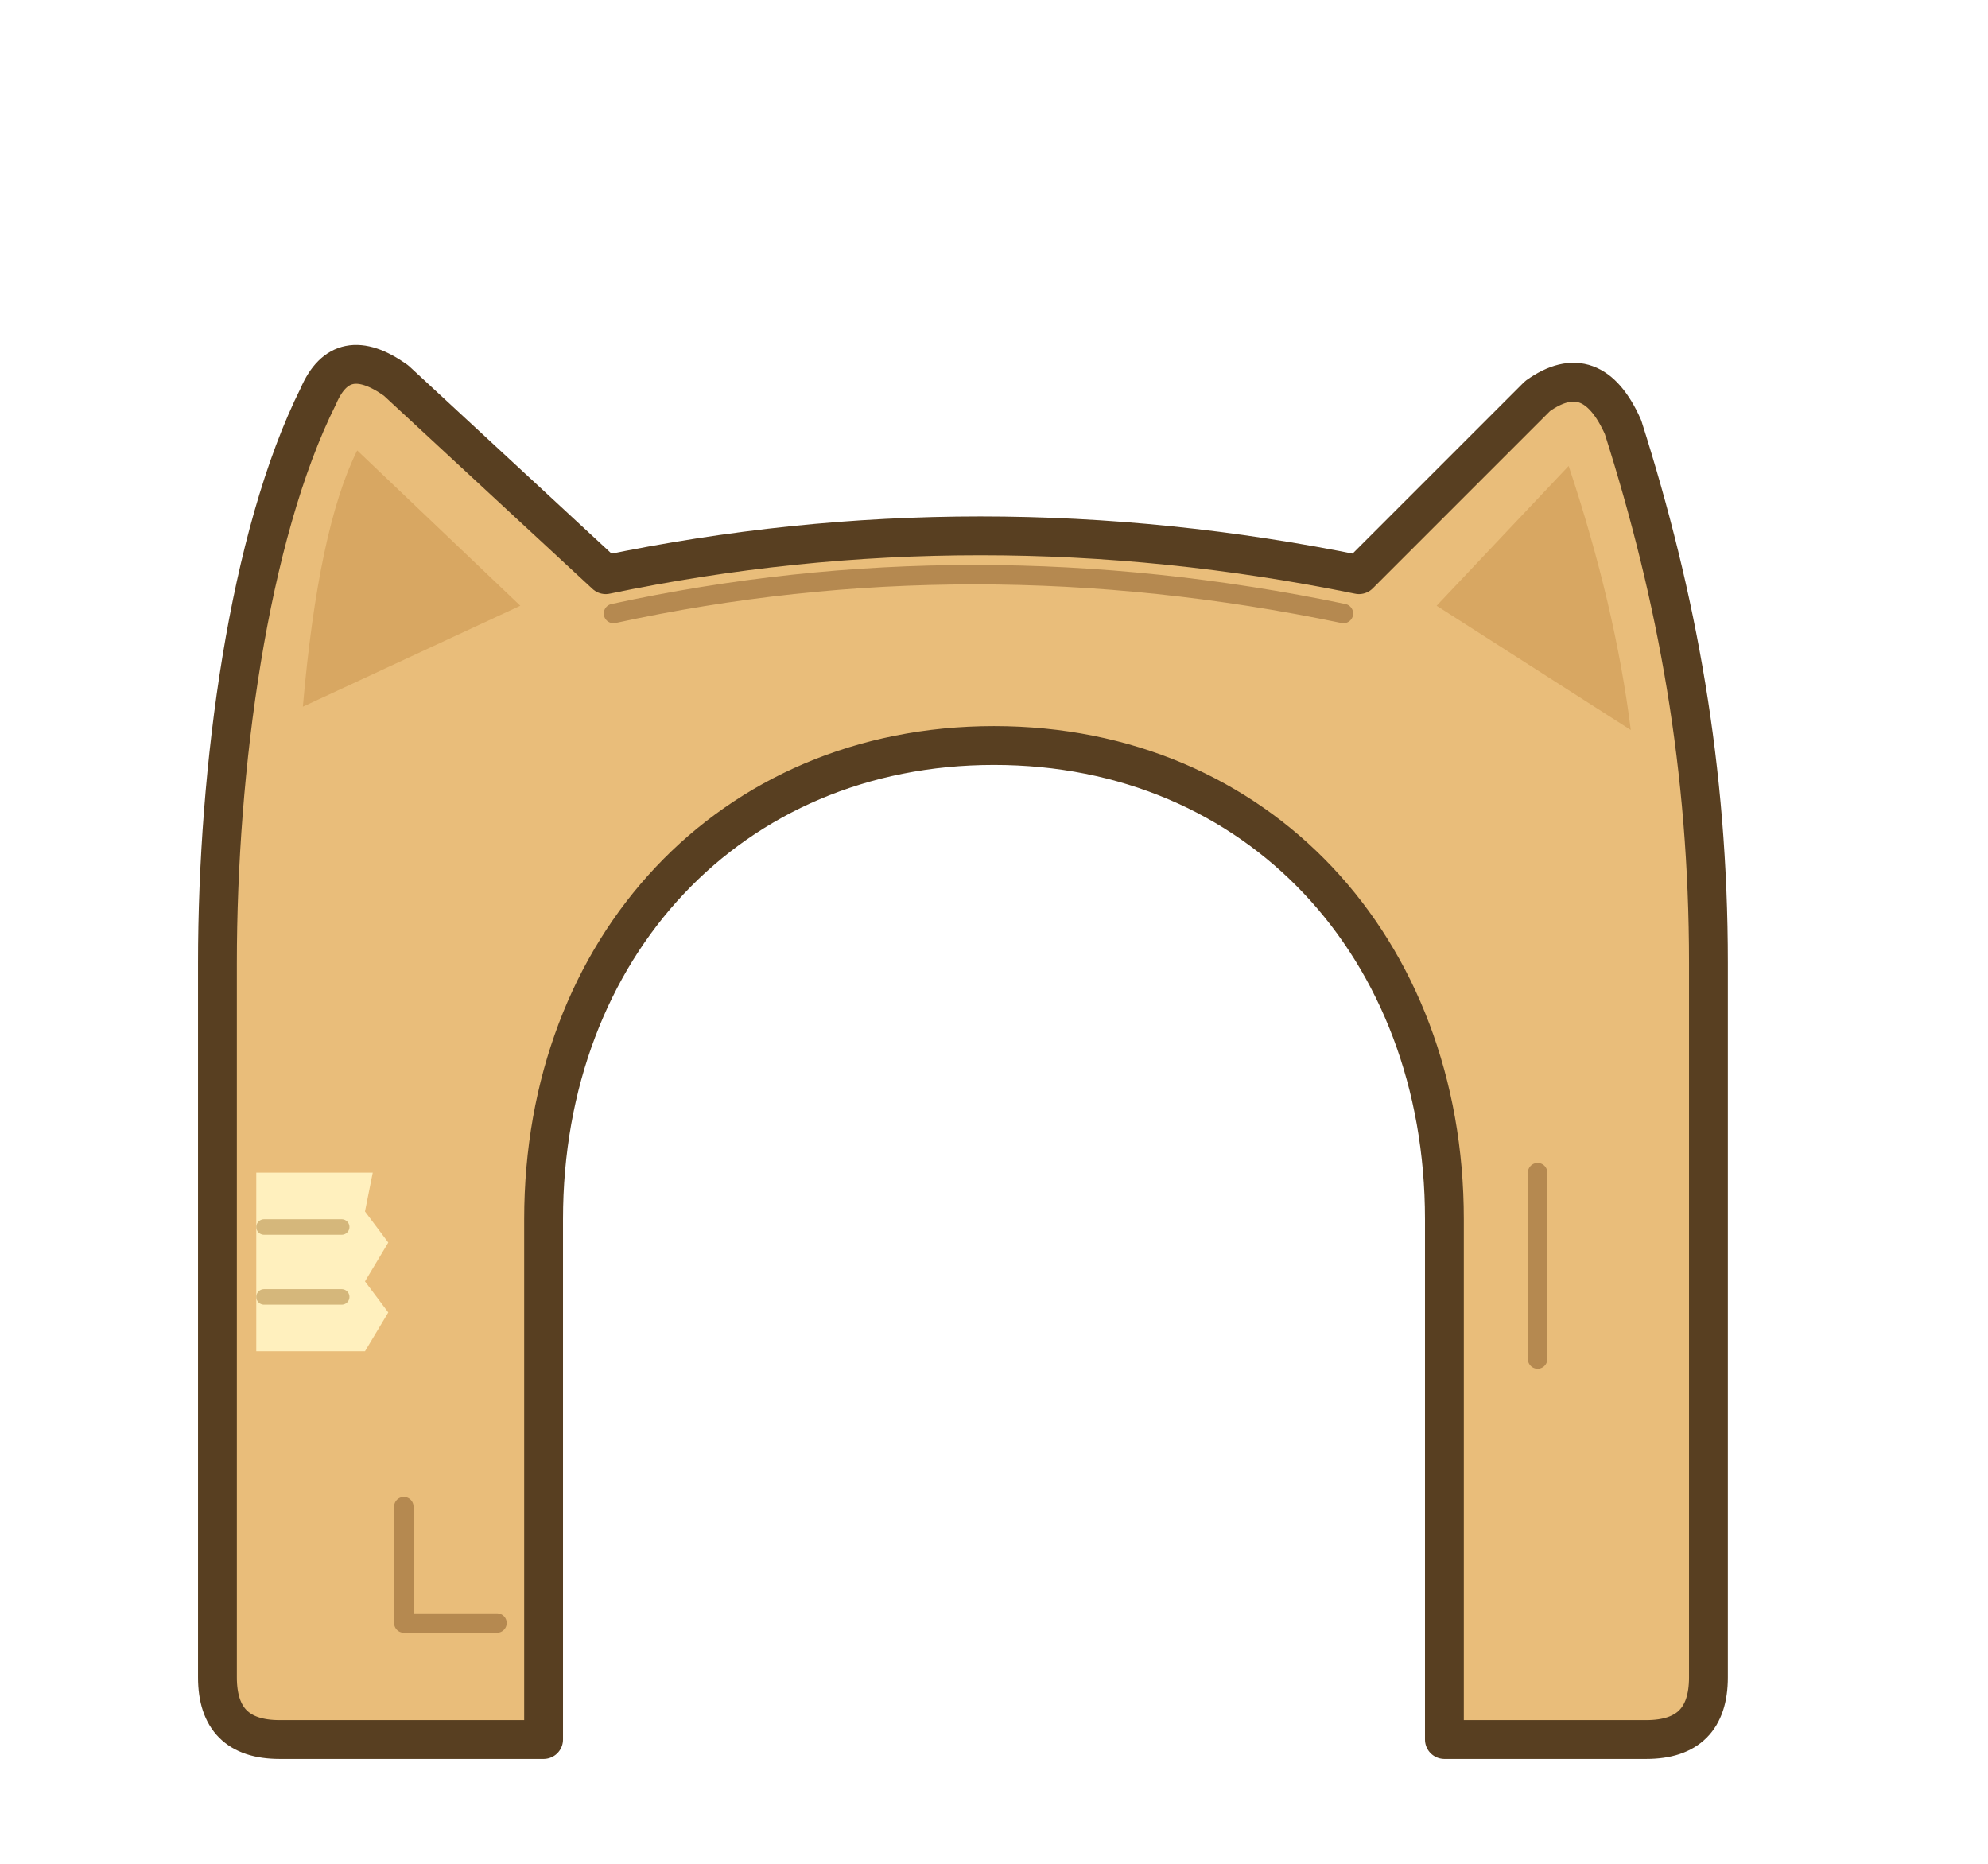
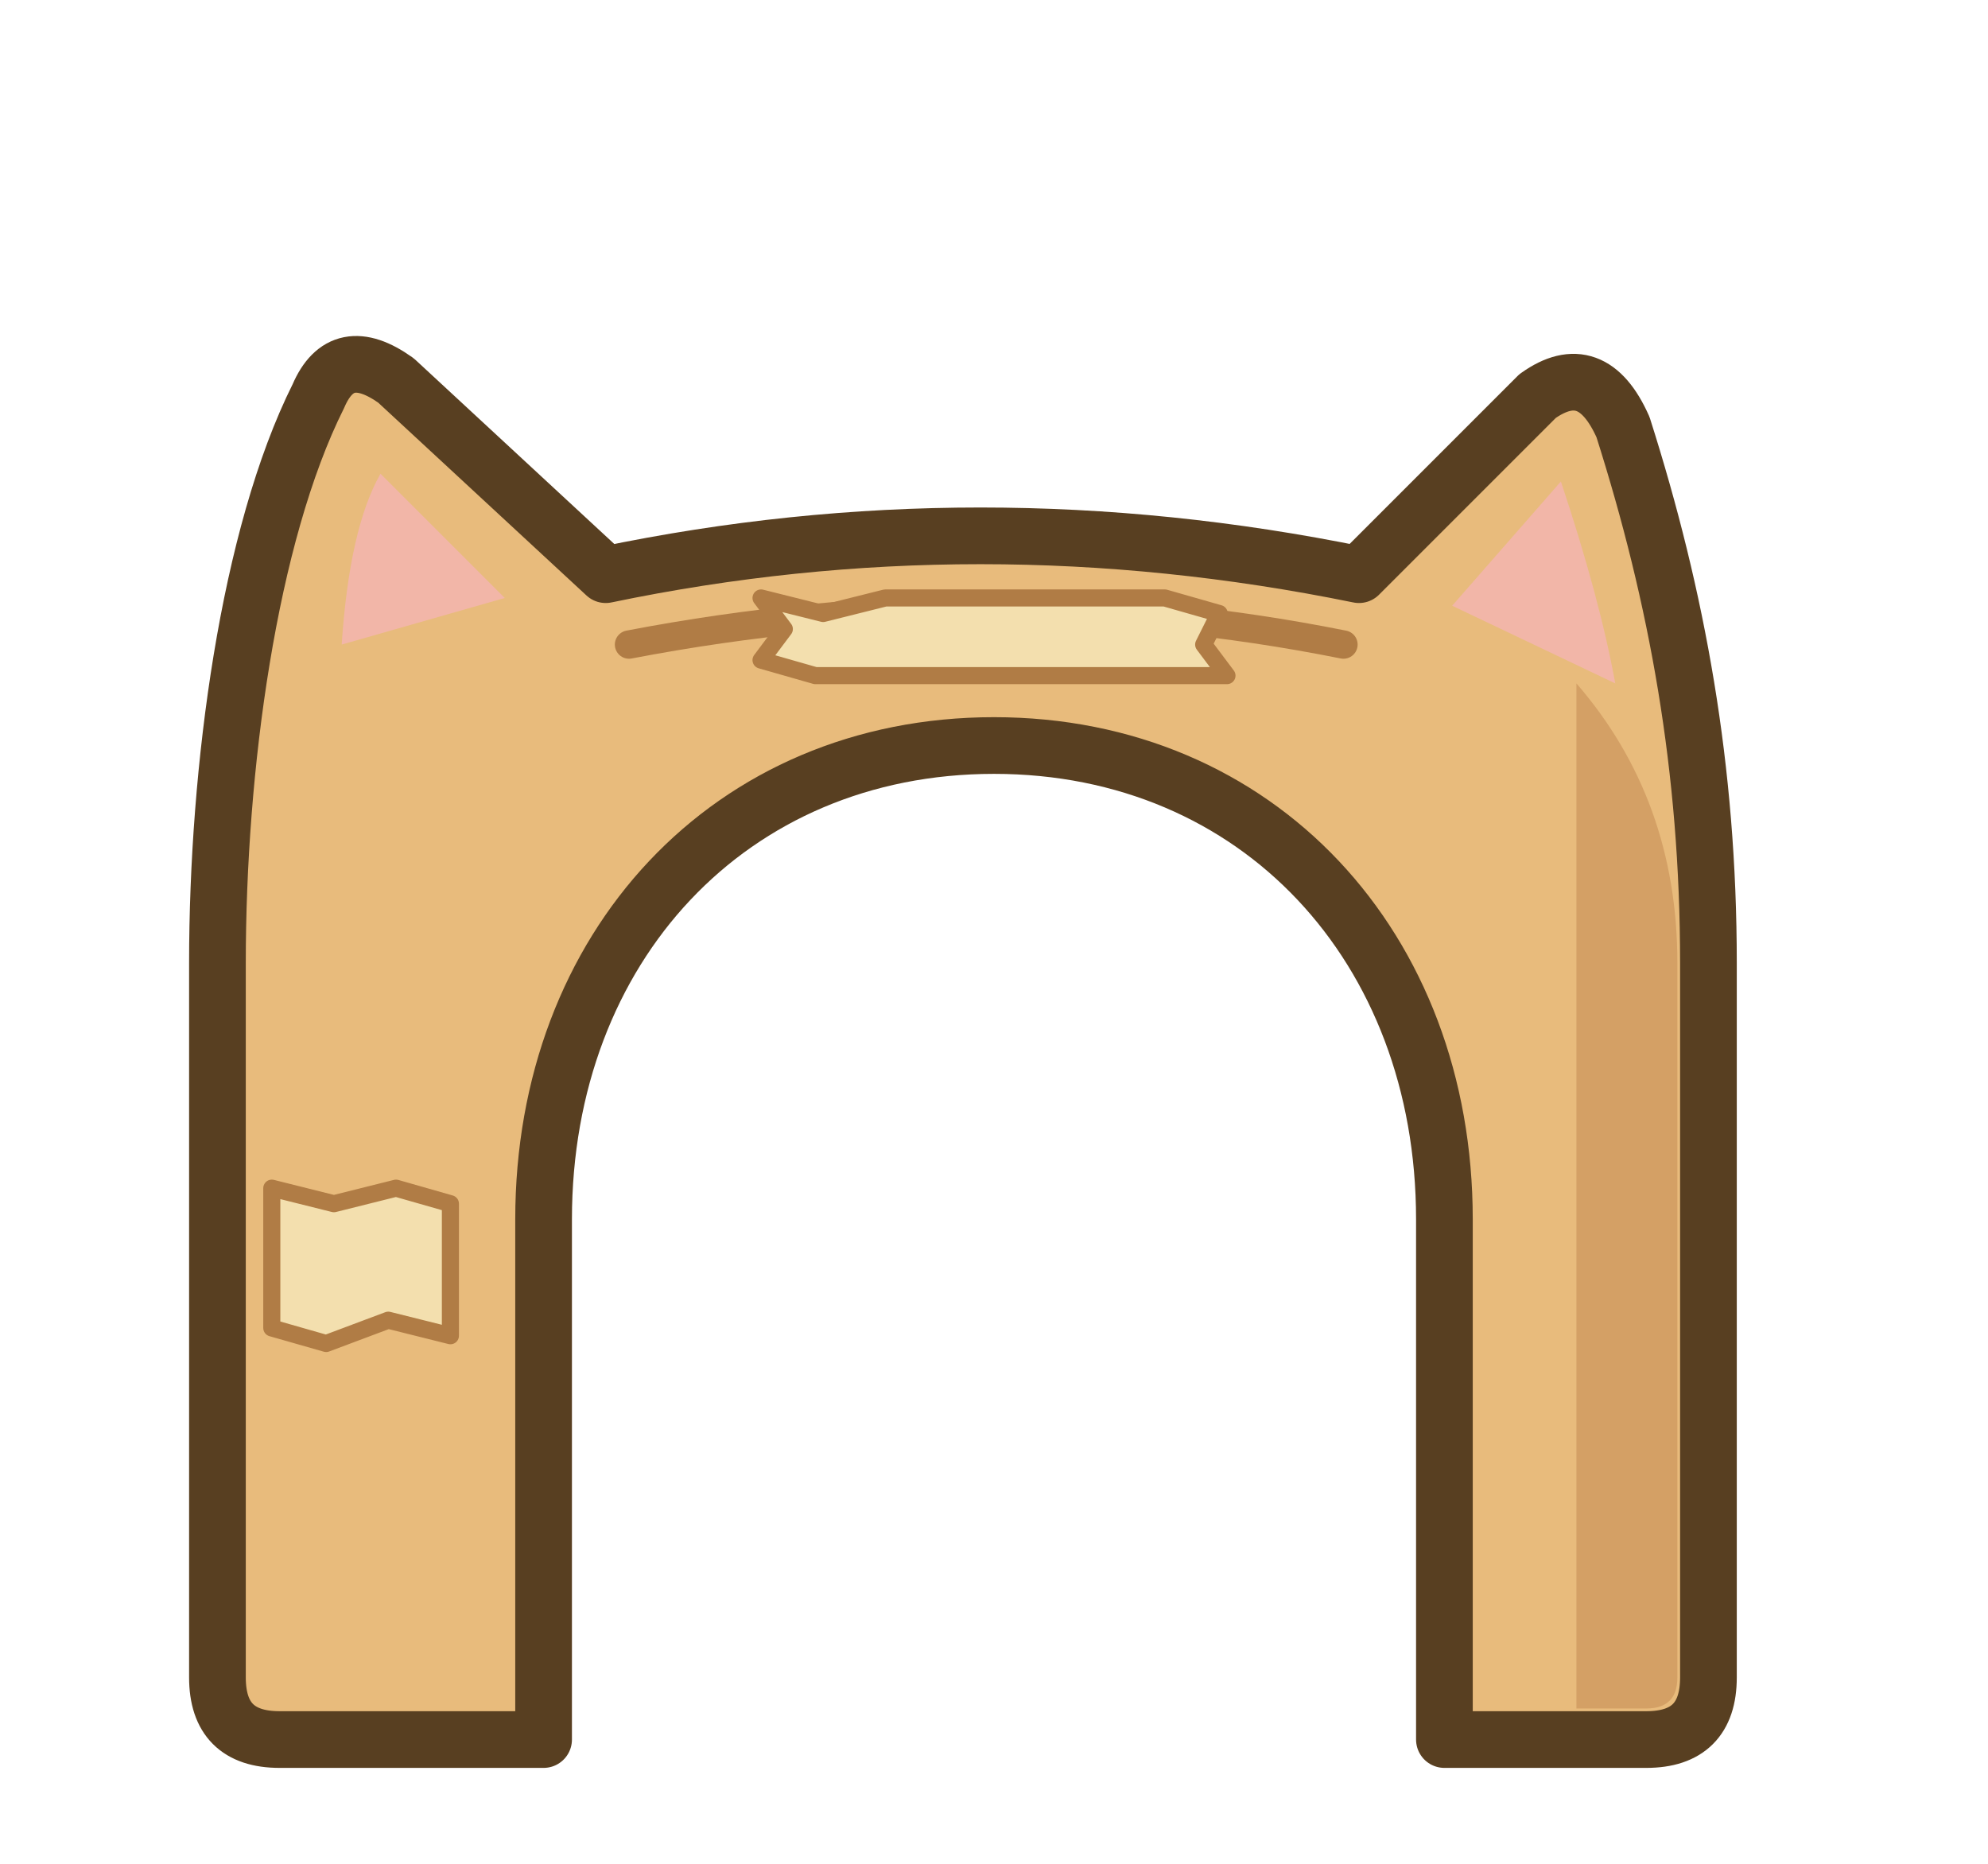
<svg xmlns="http://www.w3.org/2000/svg" width="256" height="240" viewBox="0 0 256 240">
  <g id="front" stroke-linecap="round" stroke-linejoin="round">
-     <path d="M28 216 V124 C28 99 32 69 41 51 Q44 44 51 49 L78 74 Q126 64 175 74 L198 51 Q205 46 209 55 C216 77 220 99 220 124 V216 Q220 224 212 224 H186 V157 C186 122 162 96 128 96 C94 96 70 122 70 157 V224 H36 Q28 224 28 216 Z" fill="#e9bd7a" stroke="#583f21" stroke-width="5" />
-     <path d="M39 91 Q41 68 46 58 L67 78 Z" fill="#d8a762" />
-     <path d="M185 78 L202 60 Q208 78 210 94 Z" fill="#d8a762" />
-     <path d="M79 79 Q125 69 173 79" fill="none" stroke="#b58950" stroke-width="2.5" />
-     <path d="M33 151 L48 151 L47 156 L50 160 L47 165 L50 169 L47 174 L33 174 Z" fill="#fff0be" />
-     <path d="M34 158 H44 M34 167 H44" fill="none" stroke="#d5b77b" stroke-width="2" />
-     <path d="M52 194 V209 H64" fill="none" stroke="#b58950" stroke-width="2.5" />
-     <path d="M198 151 V175" fill="none" stroke="#b58950" stroke-width="2.5" />
+     <path d="M28 216 V124 C28 99 32 69 41 51 Q44 44 51 49 L78 74 Q126 64 175 74 L198 51 Q205 46 209 55 C216 77 220 99 220 124 V216 Q220 224 212 224 H186 V157 C186 122 162 96 128 96 C94 96 70 122 70 157 V224 H36 Q28 224 28 216 Z" fill="#e8bb7c" />
+     <path d="M203 88 Q216 103 216 124 V216 Q216 220 212 220 H203 Z" fill="#d4a065" />
+     <path d="M44 83 Q45 68 49 61 L65 77 Z" fill="#f2b6a8" />
+     <path d="M187 78 L201 62 Q206 77 208 88 Z" fill="#f2b6a8" />
+     <path d="M81 83 Q128 74 173 83" fill="none" stroke="#b07c45" stroke-width="3.65" />
+     <path d="M98 77 L106 79 L114 77 L150 77 L157 79 L155 83 L158 87 H105 L98 85 L101 81 Z" fill="#f3dfae" stroke="#b07c45" stroke-width="2.2" />
+     <path d="M35 153 L43 155 L51 153 L58 155 V172 L50 170 L42 173 L35 171 Z" fill="#f3dfae" stroke="#b07c45" stroke-width="2.2" />
+     <path d="M28 216 V124 C28 99 32 69 41 51 Q44 44 51 49 L78 74 Q126 64 175 74 L198 51 Q205 46 209 55 C216 77 220 99 220 124 V216 Q220 224 212 224 H186 V157 C186 122 162 96 128 96 C94 96 70 122 70 157 V224 H36 Q28 224 28 216 Z" fill="none" stroke="#583f21" stroke-width="7.3" />
  </g>
</svg>
